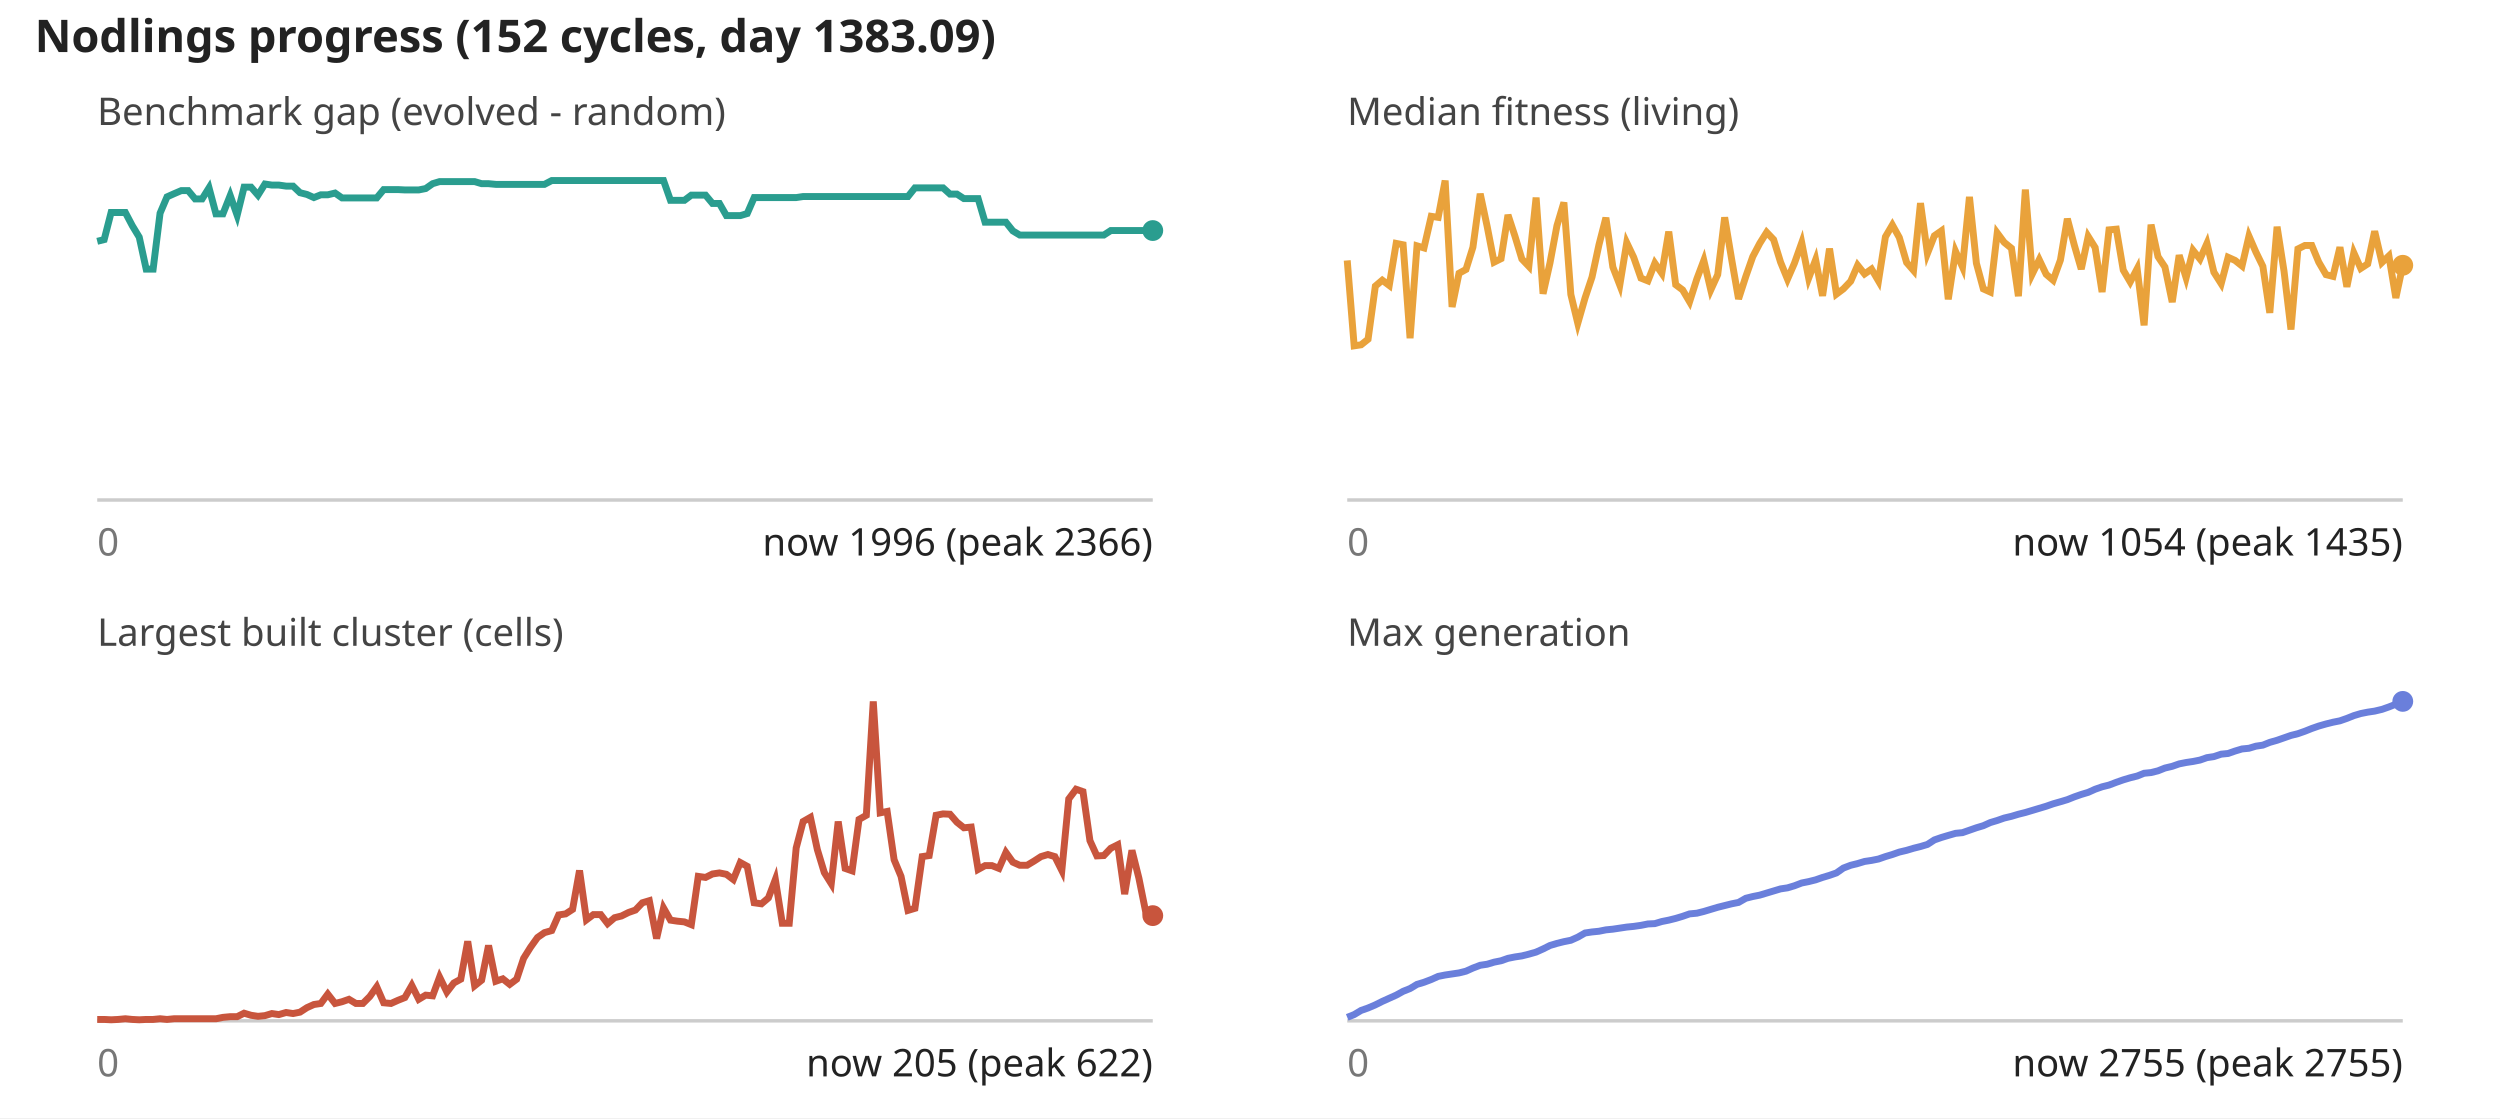
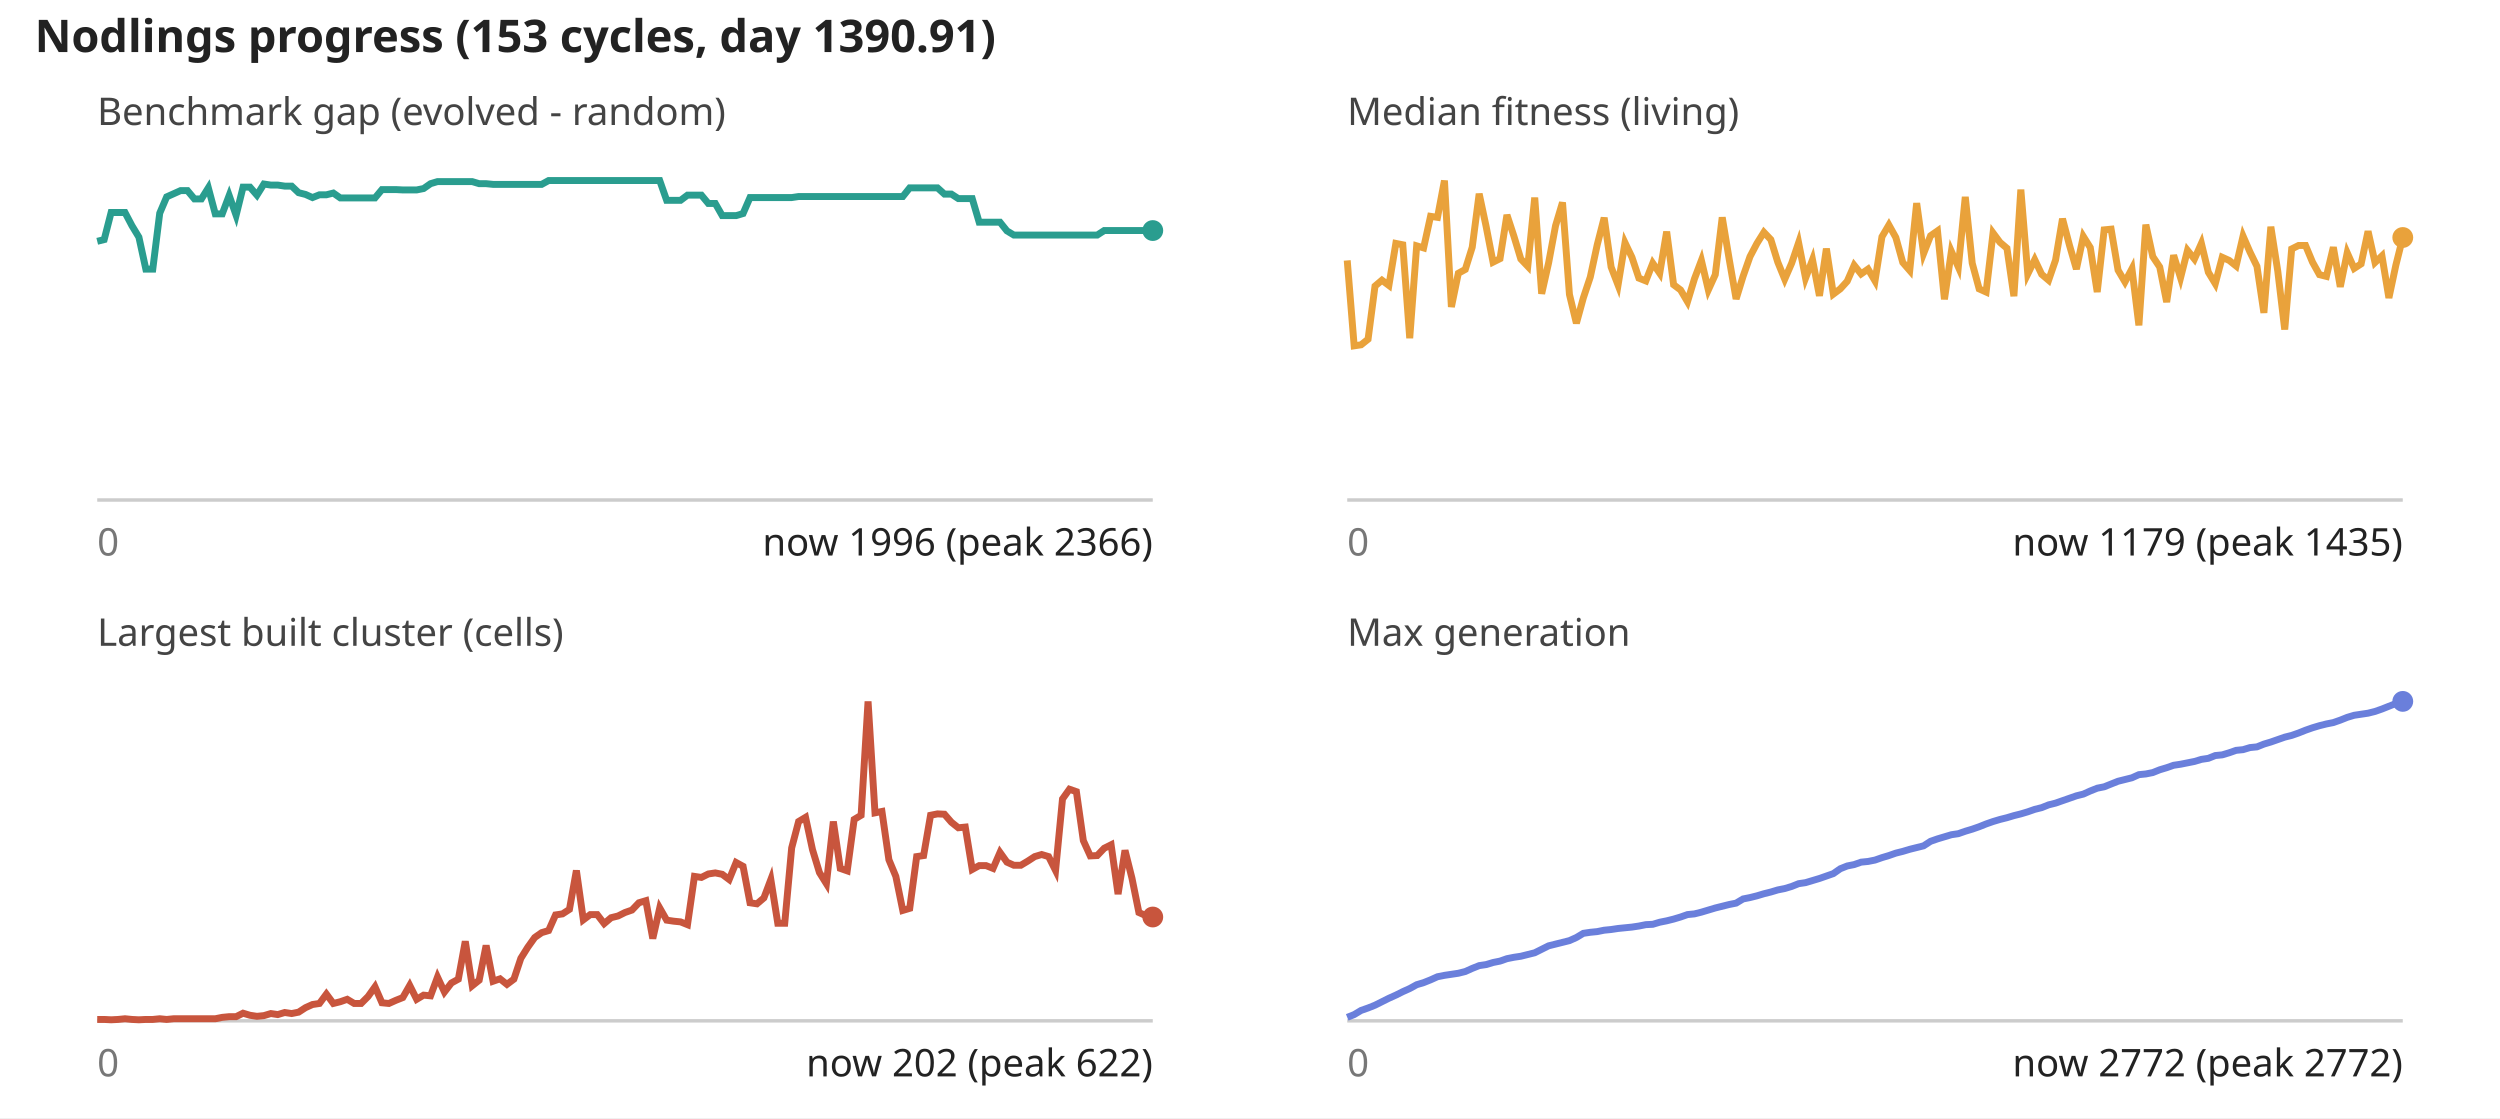
<svg xmlns="http://www.w3.org/2000/svg" viewBox="0 0 720 322" font-family="sans-serif" font-size="11">
  <rect width="100%" height="100%" fill="#fff" />
-   <text x="10" y="15" font-size="13" font-weight="bold" fill="#222">Nodlings progress (152 cycles, day 1383.09)</text>
+   <text x="10" y="15" font-size="13" font-weight="bold" fill="#222">Nodlings progress (153 cycles, day 1390.91)</text>
  <text x="28" y="36" fill="#444">Benchmark gap (evolved - random)</text>
  <line x1="28" y1="144" x2="332" y2="144" stroke="#ccc" />
-   <polyline fill="none" stroke="#2a9d8f" stroke-width="2" points="28.0,69.5 30.0,69.0 32.0,61.2 34.0,61.2 36.1,61.2 38.1,65.0 40.1,68.3 42.1,77.5 44.1,77.5 46.1,61.4 48.1,56.7 50.1,55.8 52.2,54.9 54.2,54.9 56.2,57.3 58.2,57.3 60.2,54.1 62.2,61.6 64.2,61.6 66.3,56.3 68.3,62.0 70.3,53.9 72.3,53.9 74.3,56.2 76.3,53.0 78.3,53.3 80.3,53.3 82.4,53.6 84.4,53.6 86.4,55.5 88.4,56.0 90.4,56.9 92.4,56.1 94.4,56.1 96.5,55.6 98.5,57.0 100.5,57.0 102.5,57.0 104.5,57.0 106.5,57.0 108.5,57.0 110.5,54.6 112.6,54.6 114.6,54.6 116.6,54.7 118.6,54.7 120.6,54.7 122.6,54.3 124.6,52.9 126.6,52.3 128.7,52.3 130.7,52.3 132.7,52.3 134.7,52.3 136.7,52.3 138.7,52.9 140.7,52.9 142.8,53.1 144.8,53.1 146.8,53.1 148.8,53.1 150.8,53.1 152.8,53.1 154.8,53.1 156.8,53.1 158.9,52.0 160.9,52.0 162.9,52.0 164.9,52.0 166.9,52.0 168.9,52.0 170.9,52.0 173.0,52.0 175.0,52.0 177.0,52.0 179.0,52.0 181.0,52.0 183.0,52.0 185.0,52.0 187.0,52.0 189.1,52.0 191.1,52.0 193.1,57.7 195.1,57.7 197.1,57.7 199.1,56.2 201.1,56.2 203.2,56.2 205.2,58.6 207.2,58.6 209.2,62.1 211.2,62.1 213.2,62.1 215.2,61.5 217.2,56.9 219.3,56.9 221.3,56.9 223.3,56.9 225.3,56.9 227.3,56.9 229.3,56.9 231.3,56.6 233.4,56.6 235.4,56.6 237.4,56.6 239.4,56.6 241.4,56.6 243.4,56.6 245.4,56.6 247.4,56.6 249.5,56.6 251.5,56.6 253.5,56.6 255.5,56.6 257.5,56.6 259.5,56.6 261.5,56.6 263.5,54.1 265.6,54.1 267.6,54.1 269.6,54.1 271.6,54.1 273.6,55.9 275.6,55.9 277.6,57.2 279.7,57.2 281.7,57.2 283.7,64.0 285.7,64.0 287.7,64.0 289.7,64.0 291.7,66.5 293.7,67.7 295.8,67.7 297.8,67.7 299.8,67.7 301.8,67.7 303.8,67.7 305.8,67.7 307.8,67.7 309.9,67.7 311.9,67.7 313.9,67.7 315.9,67.7 317.9,67.7 319.9,66.4 321.9,66.4 323.9,66.4 326.0,66.4 328.0,66.4 330.0,66.4 332.0,66.4" />
+   <polyline fill="none" stroke="#2a9d8f" stroke-width="2" points="28.0,69.5 30.0,69.0 32.0,61.2 34.0,61.2 36.0,61.2 38.0,65.0 40.0,68.3 42.0,77.5 44.0,77.5 46.0,61.4 48.0,56.7 50.0,55.8 52.0,54.9 54.0,54.9 56.0,57.3 58.0,57.3 60.0,54.1 62.0,61.6 64.0,61.6 66.0,56.3 68.0,62.0 70.0,53.9 72.0,53.9 74.0,56.2 76.0,53.0 78.0,53.3 80.0,53.3 82.0,53.6 84.0,53.6 86.0,55.5 88.0,56.0 90.0,56.9 92.0,56.1 94.0,56.1 96.0,55.6 98.0,57.0 100.0,57.0 102.0,57.0 104.0,57.0 106.0,57.0 108.0,57.0 110.0,54.6 112.0,54.6 114.0,54.6 116.0,54.7 118.0,54.7 120.0,54.7 122.0,54.3 124.0,52.9 126.0,52.3 128.0,52.3 130.0,52.3 132.0,52.3 134.0,52.3 136.0,52.3 138.0,52.9 140.0,52.9 142.0,53.1 144.0,53.1 146.0,53.1 148.0,53.1 150.0,53.1 152.0,53.1 154.0,53.1 156.0,53.1 158.0,52.0 160.0,52.0 162.0,52.0 164.0,52.0 166.0,52.0 168.0,52.0 170.0,52.0 172.0,52.0 174.0,52.0 176.0,52.0 178.0,52.0 180.0,52.0 182.0,52.0 184.0,52.0 186.0,52.0 188.0,52.0 190.0,52.0 192.0,57.7 194.0,57.7 196.0,57.7 198.0,56.2 200.0,56.2 202.0,56.2 204.0,58.6 206.0,58.6 208.0,62.1 210.0,62.1 212.0,62.1 214.0,61.5 216.0,56.9 218.0,56.9 220.0,56.9 222.0,56.9 224.0,56.9 226.0,56.9 228.0,56.9 230.0,56.6 232.0,56.6 234.0,56.6 236.0,56.6 238.0,56.6 240.0,56.6 242.0,56.6 244.0,56.6 246.0,56.6 248.0,56.6 250.0,56.6 252.0,56.6 254.0,56.6 256.0,56.6 258.0,56.6 260.0,56.6 262.0,54.1 264.0,54.1 266.0,54.1 268.0,54.1 270.0,54.1 272.0,55.9 274.0,55.9 276.0,57.2 278.0,57.2 280.0,57.2 282.0,64.0 284.0,64.0 286.0,64.0 288.0,64.0 290.0,66.5 292.0,67.7 294.0,67.7 296.0,67.7 298.0,67.7 300.0,67.7 302.0,67.7 304.0,67.7 306.0,67.7 308.0,67.7 310.0,67.7 312.0,67.7 314.0,67.7 316.0,67.7 318.0,66.4 320.0,66.4 322.0,66.4 324.0,66.4 326.0,66.4 328.0,66.4 330.0,66.4 332.0,66.4" />
  <circle cx="332.0" cy="66.4" r="3" fill="#2a9d8f" />
  <text x="28" y="160" fill="#777">0</text>
  <text x="332" y="160" text-anchor="end" fill="#222">now 1996 (peak 2366)</text>
  <text x="388" y="36" fill="#444">Median fitness (living)</text>
  <line x1="388" y1="144" x2="692" y2="144" stroke="#ccc" />
-   <polyline fill="none" stroke="#e9a23b" stroke-width="2" points="388.0,75.0 390.0,99.6 392.0,99.3 394.0,97.7 396.1,82.4 398.1,80.7 400.1,82.2 402.1,70.1 404.1,70.5 406.1,97.4 408.1,70.8 410.1,71.4 412.2,62.3 414.2,62.6 416.2,52.0 418.2,88.4 420.2,78.7 422.2,77.6 424.2,71.2 426.3,55.8 428.3,65.2 430.3,75.5 432.3,74.5 434.3,61.9 436.3,68.0 438.3,74.6 440.3,76.7 442.4,56.9 444.4,84.6 446.4,75.7 448.4,65.0 450.4,58.3 452.4,84.8 454.4,93.1 456.5,85.8 458.5,79.8 460.5,70.5 462.5,62.7 464.5,76.9 466.5,82.1 468.5,69.9 470.5,74.1 472.6,80.1 474.6,80.9 476.6,75.8 478.6,78.7 480.6,66.7 482.6,82.0 484.6,83.5 486.6,86.9 488.7,80.3 490.7,75.0 492.7,83.5 494.7,79.1 496.7,62.6 498.7,74.6 500.7,86.1 502.8,79.6 504.8,73.9 506.8,70.1 508.8,66.9 510.8,69.0 512.8,75.5 514.8,80.4 516.8,75.8 518.9,69.9 520.9,80.1 522.9,74.8 524.9,85.2 526.9,71.6 528.9,84.7 530.9,83.2 533.0,81.0 535.0,76.4 537.0,78.9 539.0,77.5 541.0,80.9 543.0,68.2 545.0,64.8 547.0,68.4 549.1,75.6 551.1,77.9 553.1,58.5 555.1,73.0 557.1,67.9 559.1,66.5 561.1,86.2 563.2,72.4 565.2,76.9 567.2,56.7 569.2,75.8 571.2,83.2 573.2,84.1 575.2,67.1 577.2,69.8 579.3,71.5 581.3,85.3 583.3,54.6 585.3,78.9 587.3,74.8 589.3,79.0 591.3,80.7 593.4,74.9 595.4,63.0 597.4,70.6 599.4,77.5 601.4,68.1 603.4,71.3 605.4,84.1 607.4,66.2 609.5,66.0 611.5,77.8 613.5,81.2 615.5,77.4 617.5,93.7 619.5,64.7 621.5,73.9 623.5,76.9 625.6,87.0 627.6,73.5 629.6,80.0 631.6,72.1 633.6,74.6 635.6,70.1 637.6,78.4 639.7,81.7 641.7,74.1 643.7,75.0 645.7,76.6 647.7,68.0 649.7,72.6 651.7,76.7 653.7,90.1 655.8,65.3 657.8,78.1 659.8,94.9 661.8,71.7 663.8,70.7 665.8,70.7 667.8,75.5 669.9,79.1 671.9,79.6 673.9,71.2 675.9,82.6 677.9,72.8 679.9,77.3 681.9,76.0 683.9,66.6 686.0,75.6 688.0,73.7 690.0,85.8 692.0,76.4" />
-   <circle cx="692.0" cy="76.4" r="3" fill="#e9a23b" />
+   <polyline fill="none" stroke="#e9a23b" stroke-width="2" points="388.0,75.0 390.0,99.6 392.0,99.3 394.0,97.7 396.0,82.4 398.0,80.7 400.0,82.2 402.0,70.1 404.0,70.5 406.0,97.4 408.0,70.8 410.0,71.4 412.0,62.3 414.0,62.6 416.0,52.0 418.0,88.4 420.0,78.7 422.0,77.6 424.0,71.2 426.0,55.8 428.0,65.2 430.0,75.5 432.0,74.5 434.0,61.9 436.0,68.0 438.0,74.6 440.0,76.7 442.0,56.9 444.0,84.6 446.0,75.7 448.0,65.0 450.0,58.3 452.0,84.8 454.0,93.1 456.0,85.8 458.0,79.8 460.0,70.5 462.0,62.7 464.0,76.9 466.0,82.1 468.0,69.9 470.0,74.1 472.0,80.1 474.0,80.9 476.0,75.8 478.0,78.7 480.0,66.7 482.0,82.0 484.0,83.5 486.0,86.9 488.0,80.3 490.0,75.0 492.0,83.5 494.0,79.1 496.0,62.6 498.0,74.6 500.0,86.1 502.0,79.6 504.0,73.9 506.0,70.1 508.0,66.9 510.0,69.0 512.0,75.5 514.0,80.4 516.0,75.8 518.0,69.9 520.0,80.1 522.0,74.8 524.0,85.2 526.0,71.6 528.0,84.7 530.0,83.2 532.0,81.0 534.0,76.4 536.0,78.9 538.0,77.5 540.0,80.9 542.0,68.2 544.0,64.8 546.0,68.4 548.0,75.6 550.0,77.9 552.0,58.5 554.0,73.0 556.0,67.9 558.0,66.5 560.0,86.2 562.0,72.4 564.0,76.9 566.0,56.7 568.0,75.8 570.0,83.2 572.0,84.1 574.0,67.1 576.0,69.8 578.0,71.5 580.0,85.3 582.0,54.6 584.0,78.9 586.0,74.8 588.0,79.0 590.0,80.7 592.0,74.9 594.0,63.0 596.0,70.6 598.0,77.5 600.0,68.1 602.0,71.3 604.0,84.1 606.0,66.2 608.0,66.0 610.0,77.8 612.0,81.2 614.0,77.4 616.0,93.7 618.0,64.7 620.0,73.9 622.0,76.9 624.0,87.0 626.0,73.5 628.0,80.0 630.0,72.1 632.0,74.6 634.0,70.1 636.0,78.4 638.0,81.7 640.0,74.1 642.0,75.0 644.0,76.6 646.0,68.0 648.0,72.6 650.0,76.7 652.0,90.1 654.0,65.3 656.0,78.1 658.0,94.9 660.0,71.7 662.0,70.7 664.0,70.7 666.0,75.5 668.0,79.1 670.0,79.6 672.0,71.2 674.0,82.6 676.0,72.8 678.0,77.3 680.0,76.0 682.0,66.6 684.0,75.6 686.0,73.7 688.0,85.8 690.0,76.4 692.0,68.4" />
+   <circle cx="692.0" cy="68.4" r="3" fill="#e9a23b" />
  <text x="388" y="160" fill="#777">0</text>
-   <text x="692" y="160" text-anchor="end" fill="#222">now 1054 (peak 1435)</text>
+   <text x="692" y="160" text-anchor="end" fill="#222">now 1179 (peak 1435)</text>
  <text x="28" y="186" fill="#444">Largest built cluster (cells)</text>
  <line x1="28" y1="294" x2="332" y2="294" stroke="#ccc" />
-   <polyline fill="none" stroke="#c8553d" stroke-width="2" points="28.0,293.6 30.0,293.6 32.0,293.7 34.0,293.6 36.1,293.4 38.1,293.6 40.1,293.7 42.1,293.6 44.1,293.6 46.1,293.4 48.1,293.6 50.1,293.4 52.2,293.4 54.2,293.4 56.2,293.4 58.2,293.4 60.2,293.4 62.2,293.4 64.2,293.0 66.3,292.8 68.3,292.8 70.3,291.8 72.3,292.4 74.3,292.7 76.3,292.5 78.3,291.9 80.3,292.2 82.4,291.6 84.4,291.9 86.4,291.5 88.4,290.2 90.4,289.3 92.4,289.0 94.4,286.3 96.5,289.0 98.5,288.5 100.5,287.8 102.5,289.0 104.5,289.0 106.5,287.0 108.5,284.2 110.5,288.8 112.6,289.0 114.6,288.1 116.6,287.3 118.6,283.8 120.6,287.8 122.6,286.6 124.6,286.8 126.6,281.4 128.7,285.7 130.7,283.1 132.7,282.0 134.7,271.1 136.7,283.9 138.7,282.3 140.7,272.3 142.8,282.6 144.8,281.9 146.8,283.5 148.8,282.0 150.8,276.0 152.8,272.8 154.8,270.0 156.8,268.6 158.9,268.0 160.9,263.5 162.9,263.2 164.9,261.9 166.9,250.7 168.9,264.9 170.9,263.4 173.0,263.4 175.0,266.0 177.0,264.3 179.0,263.8 181.0,262.8 183.0,262.1 185.0,260.0 187.0,259.4 189.1,270.3 191.1,261.5 193.1,265.0 195.1,265.3 197.1,265.5 199.1,266.3 201.1,252.4 203.2,252.7 205.2,251.7 207.2,251.4 209.2,251.8 211.2,253.3 213.2,248.4 215.2,249.5 217.2,260.0 219.3,260.3 221.3,258.6 223.3,253.3 225.3,265.9 227.3,265.9 229.3,244.2 231.3,236.6 233.4,235.4 235.4,244.7 237.4,251.3 239.4,254.5 241.4,236.6 243.4,250.1 245.4,250.8 247.4,236.0 249.5,234.8 251.5,202.0 253.5,234.1 255.5,233.7 257.5,247.6 259.5,252.4 261.5,262.2 263.5,261.6 265.6,246.7 267.6,246.4 269.6,234.8 271.6,234.4 273.6,234.5 275.6,236.8 277.6,238.4 279.7,238.2 281.7,250.4 283.7,249.3 285.7,249.3 287.7,250.1 289.7,245.5 291.7,248.3 293.7,249.2 295.8,249.2 297.8,248.0 299.8,246.7 301.8,246.1 303.8,246.7 305.8,250.7 307.8,230.1 309.9,227.3 311.9,228.0 313.9,242.1 315.9,246.5 317.9,246.4 319.9,244.3 321.9,243.3 323.9,257.5 326.0,244.9 328.0,252.9 330.0,262.8 332.0,263.7" />
-   <circle cx="332.0" cy="263.7" r="3" fill="#c8553d" />
+   <polyline fill="none" stroke="#c8553d" stroke-width="2" points="28.0,293.6 30.0,293.6 32.0,293.7 34.0,293.6 36.0,293.4 38.0,293.6 40.0,293.7 42.0,293.6 44.0,293.6 46.0,293.4 48.0,293.6 50.0,293.4 52.0,293.4 54.0,293.4 56.0,293.4 58.0,293.4 60.0,293.4 62.0,293.4 64.0,293.0 66.0,292.8 68.0,292.8 70.0,291.8 72.0,292.4 74.0,292.7 76.0,292.5 78.0,291.9 80.0,292.2 82.0,291.6 84.0,291.9 86.0,291.5 88.0,290.2 90.0,289.3 92.0,289.0 94.0,286.3 96.0,289.0 98.0,288.5 100.0,287.8 102.0,289.0 104.0,289.0 106.0,287.0 108.0,284.2 110.0,288.8 112.0,289.0 114.0,288.1 116.0,287.3 118.0,283.8 120.0,287.8 122.0,286.6 124.0,286.8 126.0,281.4 128.0,285.7 130.0,283.1 132.0,282.0 134.0,271.1 136.0,283.9 138.0,282.3 140.0,272.3 142.0,282.6 144.0,281.9 146.0,283.5 148.0,282.0 150.0,276.0 152.0,272.8 154.0,270.0 156.0,268.6 158.0,268.0 160.0,263.5 162.0,263.2 164.0,261.9 166.0,250.7 168.0,264.9 170.0,263.4 172.0,263.4 174.0,266.0 176.0,264.3 178.0,263.8 180.0,262.8 182.0,262.1 184.0,260.0 186.0,259.4 188.0,270.3 190.0,261.5 192.0,265.0 194.0,265.3 196.0,265.5 198.0,266.3 200.0,252.4 202.0,252.7 204.0,251.7 206.0,251.4 208.0,251.8 210.0,253.3 212.0,248.4 214.0,249.5 216.0,260.0 218.0,260.3 220.0,258.6 222.0,253.3 224.0,265.9 226.0,265.9 228.0,244.2 230.0,236.6 232.0,235.4 234.0,244.7 236.0,251.3 238.0,254.5 240.0,236.6 242.0,250.1 244.0,250.8 246.0,236.0 248.0,234.8 250.0,202.0 252.0,234.1 254.0,233.7 256.0,247.6 258.0,252.4 260.0,262.2 262.0,261.6 264.0,246.7 266.0,246.4 268.0,234.8 270.0,234.4 272.0,234.5 274.0,236.8 276.0,238.4 278.0,238.2 280.0,250.4 282.0,249.3 284.0,249.3 286.0,250.1 288.0,245.5 290.0,248.3 292.0,249.2 294.0,249.2 296.0,248.0 298.0,246.7 300.0,246.1 302.0,246.7 304.0,250.7 306.0,230.1 308.0,227.3 310.0,228.0 312.0,242.1 314.0,246.5 316.0,246.4 318.0,244.3 320.0,243.3 322.0,257.5 324.0,244.9 326.0,252.9 328.0,262.8 330.0,263.7 332.0,264.1" />
+   <circle cx="332.0" cy="264.1" r="3" fill="#c8553d" />
  <text x="28" y="310" fill="#777">0</text>
-   <text x="332" y="310" text-anchor="end" fill="#222">now 205 (peak 622)</text>
+   <text x="332" y="310" text-anchor="end" fill="#222">now 202 (peak 622)</text>
  <text x="388" y="186" fill="#444">Max generation</text>
  <line x1="388" y1="294" x2="692" y2="294" stroke="#ccc" />
-   <polyline fill="none" stroke="#6a7fdb" stroke-width="2" points="388.0,293.0 390.0,292.2 392.0,291.0 394.0,290.3 396.1,289.4 398.1,288.4 400.1,287.5 402.1,286.6 404.1,285.5 406.1,284.7 408.1,283.5 410.1,282.9 412.2,282.1 414.2,281.2 416.2,280.8 418.2,280.5 420.2,280.2 422.2,279.7 424.2,278.8 426.3,278.0 428.3,277.7 430.3,277.1 432.3,276.7 434.3,276.0 436.3,275.6 438.3,275.3 440.3,274.8 442.4,274.2 444.4,273.3 446.4,272.3 448.4,271.7 450.4,271.2 452.4,270.8 454.4,269.9 456.5,268.7 458.5,268.4 460.5,268.2 462.5,267.8 464.5,267.6 466.5,267.3 468.5,267.0 470.5,266.8 472.6,266.5 474.6,266.1 476.6,266.0 478.6,265.4 480.6,265.0 482.6,264.5 484.6,263.9 486.6,263.2 488.7,263.0 490.7,262.5 492.7,261.9 494.7,261.3 496.7,260.8 498.7,260.3 500.7,259.9 502.8,258.7 504.8,258.2 506.8,257.8 508.8,257.2 510.8,256.6 512.8,256.0 514.8,255.7 516.8,255.1 518.9,254.3 520.9,253.9 522.9,253.4 524.9,252.7 526.9,252.1 528.9,251.4 530.9,250.0 533.0,249.2 535.0,248.7 537.0,248.1 539.0,247.8 541.0,247.4 543.0,246.7 545.0,246.1 547.0,245.4 549.1,244.9 551.1,244.3 553.1,243.8 555.1,243.2 557.1,241.9 559.1,241.2 561.1,240.6 563.2,240.0 565.2,239.8 567.2,239.1 569.2,238.4 571.2,237.8 573.2,236.9 575.2,236.3 577.2,235.6 579.3,235.1 581.3,234.5 583.3,234.0 585.3,233.4 587.3,232.8 589.3,232.2 591.3,231.5 593.4,230.9 595.4,230.3 597.4,229.5 599.4,228.8 601.4,228.2 603.4,227.3 605.4,226.6 607.4,226.1 609.5,225.3 611.5,224.6 613.5,224.0 615.5,223.5 617.5,222.7 619.5,222.5 621.5,222.0 623.5,221.2 625.6,220.7 627.6,220.0 629.6,219.6 631.6,219.3 633.6,218.9 635.6,218.2 637.6,217.9 639.7,217.2 641.7,217.0 643.7,216.3 645.7,215.7 647.7,215.5 649.7,214.9 651.7,214.6 653.7,213.8 655.8,213.2 657.8,212.5 659.8,211.8 661.8,211.3 663.8,210.6 665.8,209.8 667.8,209.1 669.9,208.5 671.9,208.0 673.9,207.6 675.9,206.9 677.9,206.1 679.9,205.5 681.9,205.1 683.9,204.8 686.0,204.3 688.0,203.6 690.0,202.8 692.0,202.0" />
+   <polyline fill="none" stroke="#6a7fdb" stroke-width="2" points="388.0,293.0 390.0,292.2 392.0,291.0 394.0,290.3 396.0,289.5 398.0,288.5 400.0,287.5 402.0,286.6 404.0,285.6 406.0,284.7 408.0,283.6 410.0,283.0 412.0,282.2 414.0,281.3 416.0,280.9 418.0,280.6 420.0,280.3 422.0,279.8 424.0,278.9 426.0,278.1 428.0,277.8 430.0,277.2 432.0,276.8 434.0,276.1 436.0,275.7 438.0,275.4 440.0,274.9 442.0,274.4 444.0,273.4 446.0,272.4 448.0,271.9 450.0,271.4 452.0,270.9 454.0,270.0 456.0,268.8 458.0,268.5 460.0,268.3 462.0,267.9 464.0,267.7 466.0,267.4 468.0,267.2 470.0,267.0 472.0,266.7 474.0,266.3 476.0,266.2 478.0,265.6 480.0,265.2 482.0,264.7 484.0,264.1 486.0,263.4 488.0,263.2 490.0,262.7 492.0,262.1 494.0,261.5 496.0,261.0 498.0,260.5 500.0,260.1 502.0,258.9 504.0,258.5 506.0,258.0 508.0,257.4 510.0,256.9 512.0,256.3 514.0,255.9 516.0,255.3 518.0,254.5 520.0,254.2 522.0,253.6 524.0,253.0 526.0,252.3 528.0,251.6 530.0,250.2 532.0,249.4 534.0,249.0 536.0,248.3 538.0,248.1 540.0,247.7 542.0,247.0 544.0,246.4 546.0,245.7 548.0,245.2 550.0,244.6 552.0,244.1 554.0,243.6 556.0,242.3 558.0,241.6 560.0,241.0 562.0,240.4 564.0,240.1 566.0,239.4 568.0,238.8 570.0,238.1 572.0,237.3 574.0,236.6 576.0,236.0 578.0,235.5 580.0,234.9 582.0,234.4 584.0,233.8 586.0,233.1 588.0,232.6 590.0,231.8 592.0,231.3 594.0,230.6 596.0,229.9 598.0,229.2 600.0,228.7 602.0,227.8 604.0,227.0 606.0,226.6 608.0,225.8 610.0,225.0 612.0,224.5 614.0,224.0 616.0,223.1 618.0,222.9 620.0,222.5 622.0,221.7 624.0,221.1 626.0,220.4 628.0,220.1 630.0,219.7 632.0,219.3 634.0,218.7 636.0,218.4 638.0,217.6 640.0,217.4 642.0,216.8 644.0,216.1 646.0,215.9 648.0,215.3 650.0,215.1 652.0,214.3 654.0,213.7 656.0,213.0 658.0,212.3 660.0,211.8 662.0,211.1 664.0,210.3 666.0,209.6 668.0,209.0 670.0,208.5 672.0,208.1 674.0,207.4 676.0,206.6 678.0,206.0 680.0,205.7 682.0,205.4 684.0,204.9 686.0,204.2 688.0,203.4 690.0,202.6 692.0,202.0" />
  <circle cx="692.0" cy="202.0" r="3" fill="#6a7fdb" />
  <text x="388" y="310" fill="#777">0</text>
-   <text x="692" y="310" text-anchor="end" fill="#222">now 2755 (peak 2755)</text>
+   <text x="692" y="310" text-anchor="end" fill="#222">now 2772 (peak 2772)</text>
</svg>
